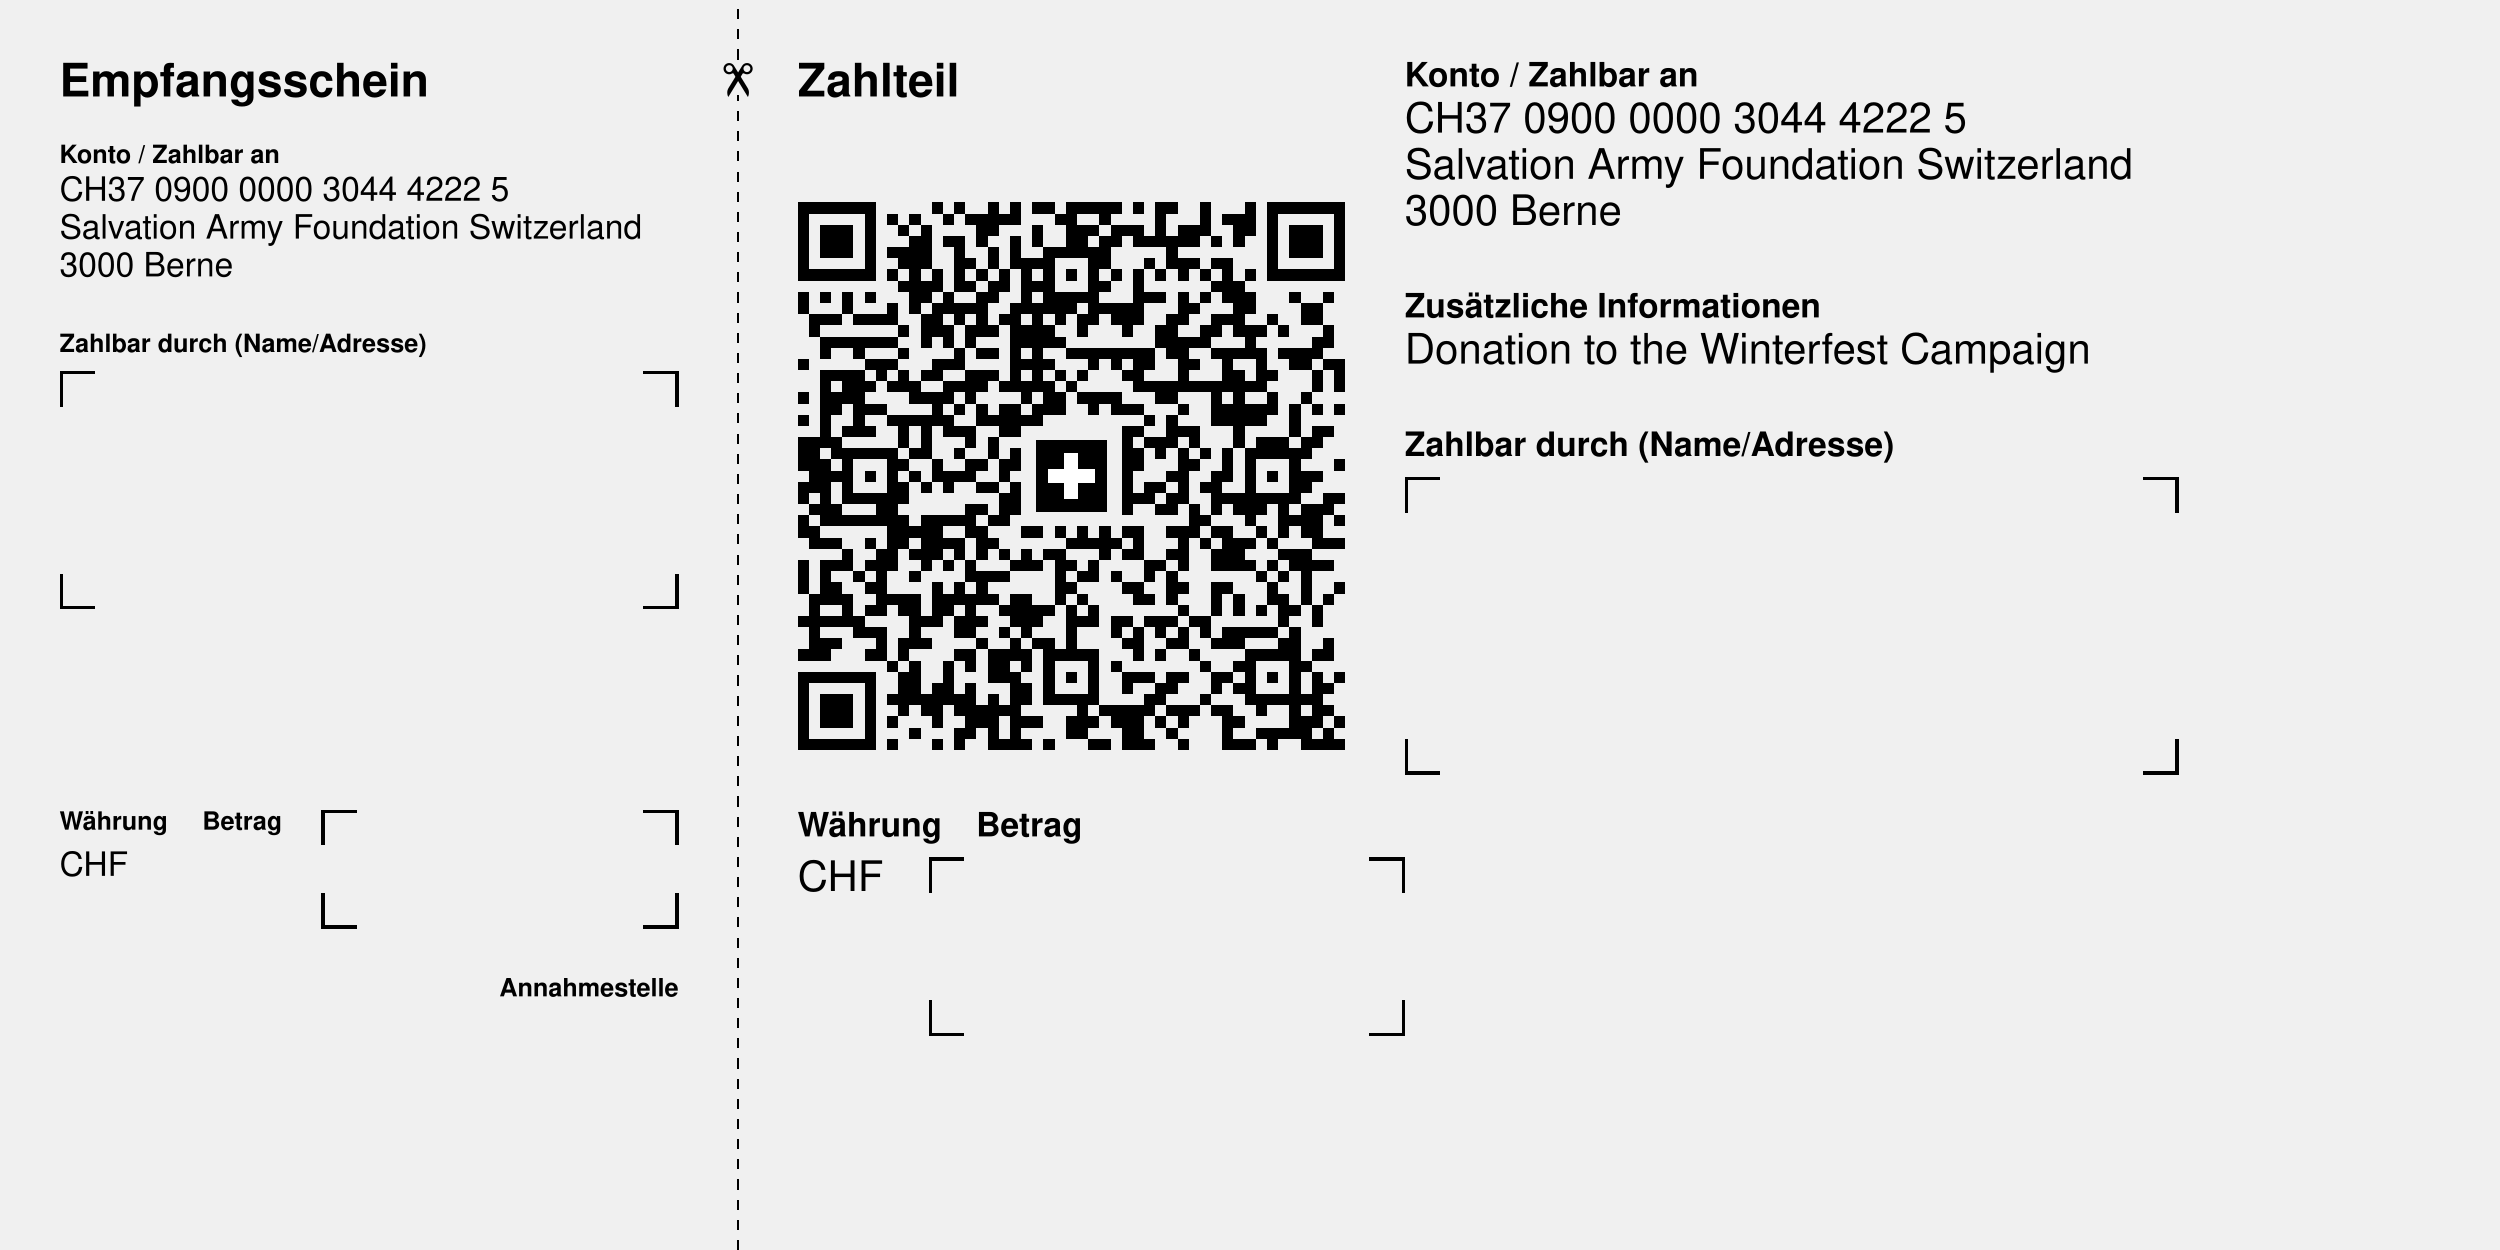
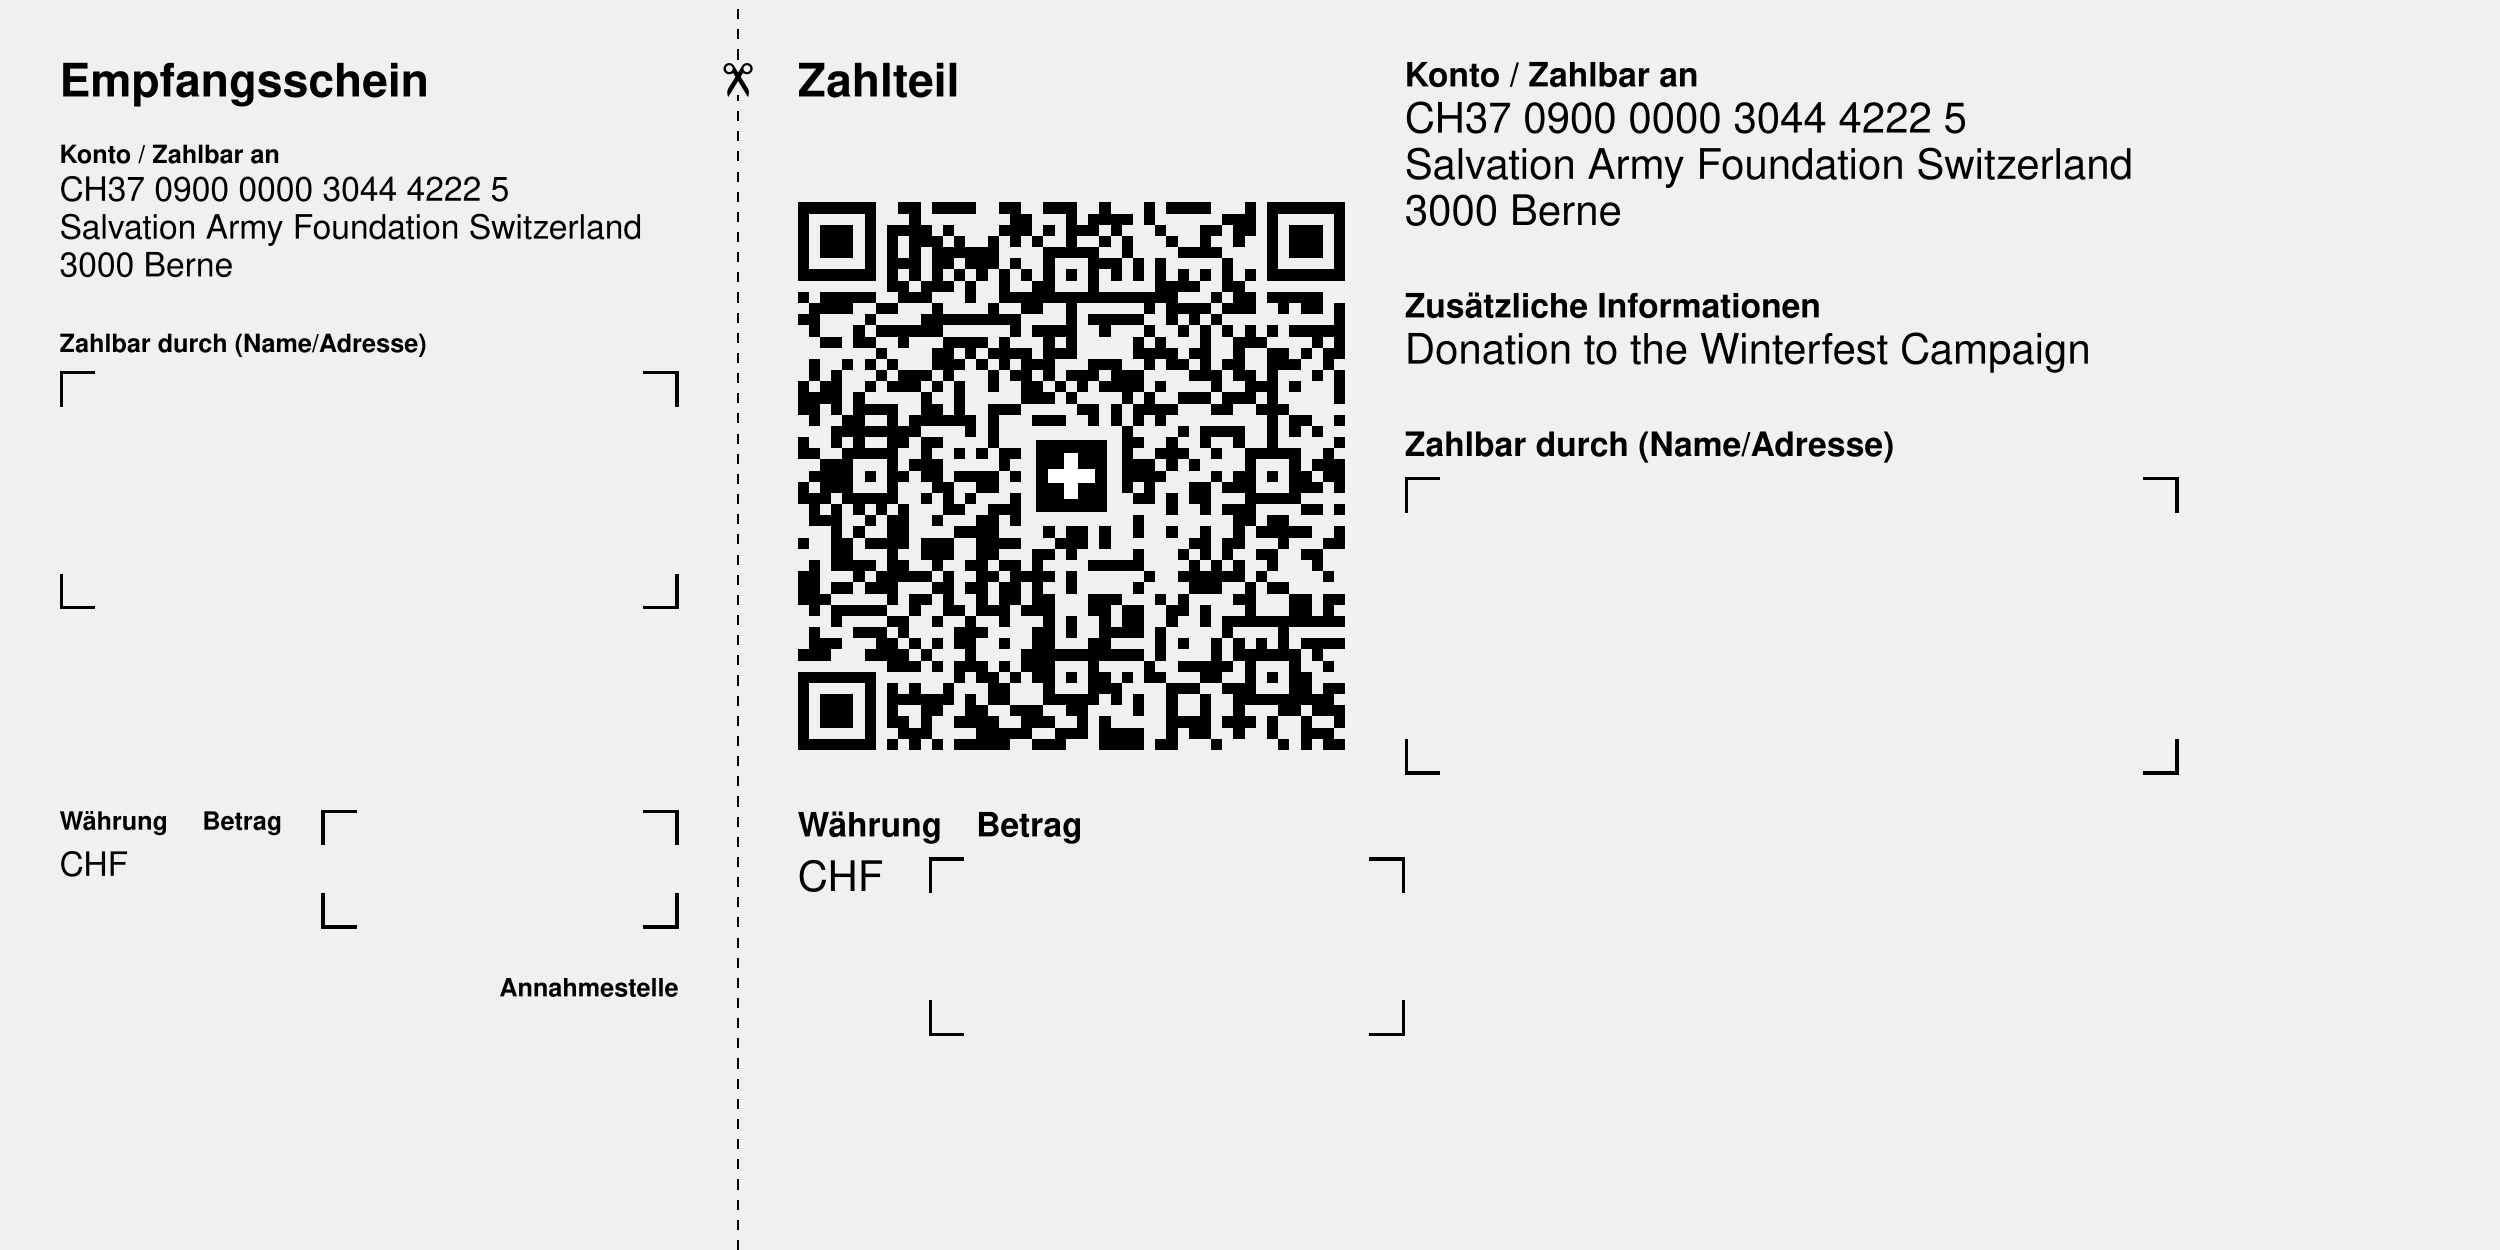
<svg xmlns="http://www.w3.org/2000/svg" width="210mm" height="105mm" version="1.1" viewBox="0 0 595.276 297.638">
  <g font-family="Helvetica,Arial,&quot;Liberation Sans&quot;" transform="translate(0 297.638)">
    <g transform="translate(189.921 0)">
      <text x="0" y="-274.665" font-size="11" font-weight="bold">Zahlteil</text>
    </g>
    <g transform="translate(189.921 -119.055) scale(2.661)">
-       <path fill="#000000" shape-rendering="crispEdges" d="M0,-49h7v1h-7zm12,0h1v1h-1zm2,0h1v1h-1zm3,0h1v3h-1zm2,0h1v2h-1zm2,0h2v1h-2z m3,0h5v1h-5zm6,0h1v1h-1zm2,0h1v4h-1zm1,0h1v1h-1zm3,0h1v3h-1zm4,0h1v3h-1z m2,0h7v1h-7zm-42,1h1v6h-1zm6,0h1v6h-1zm2,0h1v1h-1zm2,0h1v1h-1zm3,0h1v1h-1z m2,0h2v1h-2zm3,0h1v1h-1zm5,0h2v1h-2zm4,0h1v1h-1zm11,0h2v1h-2zm4,0h1v6h-1z m6,0h1v6h-1zm-46,1h3v3h-3zm7,0h1v1h-1zm2,0h1v4h-1zm5,0h1v2h-1zm5,0h1v2h-1z m3,0h2v3h-2zm2,0h1v1h-1zm2,0h3v1h-3zm6,0h2v2h-2zm5,0h1v2h-1zm5,0h3v3h-3z m-34,1h1v7h-1zm3,0h2v1h-2zm6,0h1v3h-1zm8,0h1v3h-1zm1,0h1v1h-1zm2,0h2v1h-2z m3,0h1v3h-1zm4,0h1v1h-1zm-29,1h2v1h-2zm6,0h1v4h-1zm3,0h1v2h-1zm5,0h1v6h-1z m1,0h1v1h-1zm3,0h1v7h-1zm-17,1h1v1h-1zm6,0h1v1h-1zm5,0h1v5h-1zm1,0h1v1h-1z m10,0h1v1h-1zm3,0h2v1h-2zm3,0h2v1h-2zm-36,1h5v1h-5zm7,0h1v1h-1zm4,0h1v2h-1z m4,0h1v1h-1zm2,0h1v2h-1zm6,0h1v1h-1zm4,0h1v1h-1zm2,0h1v5h-1zm2,0h1v1h-1z m2,0h1v1h-1zm2,0h1v1h-1zm2,0h1v3h-1zm2,0h1v1h-1zm3,0h5v1h-5zm-34,1h1v1h-1z m2,0h1v2h-1zm4,0h1v1h-1zm2,0h1v2h-1zm4,0h1v1h-1zm6,0h1v1h-1zm10,0h1v1h-1z m2,0h1v5h-1zm-39,1h1v2h-1zm2,0h1v1h-1zm2,0h1v2h-1zm2,0h1v1h-1zm7,0h1v2h-1z m3,0h1v4h-1zm7,0h2v2h-2zm2,0h1v1h-1zm6,0h2v1h-2zm3,0h1v3h-1zm2,0h1v1h-1z m4,0h1v2h-1zm4,0h1v1h-1zm3,0h1v1h-1zm-39,1h1v2h-1zm4,0h1v3h-1zm2,0h2v1h-2z m5,0h1v8h-1zm2,0h1v8h-1zm6,0h3v1h-3zm8,0h1v1h-1zm10,0h2v2h-2zm-44,1h3v1h-3z m4,0h3v1h-3zm6,0h1v3h-1zm3,0h1v1h-1zm4,0h1v1h-1zm5,0h1v1h-1zm2,0h1v2h-1z m3,0h2v1h-2zm5,0h1v4h-1zm4,0h2v1h-2zm5,0h1v1h-1zm-41,1h1v1h-1zm8,0h1v1h-1z m4,0h1v2h-1zm2,0h1v2h-1zm2,0h1v1h-1zm3,0h1v2h-1zm2,0h1v2h-1zm7,0h1v1h-1z m3,0h1v2h-1zm4,0h2v1h-2zm4,0h1v3h-1zm1,0h1v1h-1zm2,0h1v1h-1zm4,0h1v2h-1z m-45,1h7v1h-7zm21,0h1v1h-1zm11,0h1v5h-1zm1,0h2v1h-2zm11,0h1v2h-1zm-44,1h1v1h-1z m3,0h1v1h-1zm4,0h1v1h-1zm5,0h1v2h-1zm2,0h2v1h-2zm8,0h8v1h-8zm13,0h3v1h-3z m4,0h1v4h-1zm2,0h3v1h-3zm-43,1h1v1h-1zm6,0h3v1h-3zm6,0h2v1h-2zm8,0h1v1h-1z m2,0h1v1h-1zm4,0h1v1h-1zm2,0h1v1h-1zm2,0h1v3h-1zm1,0h1v1h-1zm4,0h1v1h-1z m3,0h1v3h-1zm6,0h2v1h-2zm3,0h2v1h-2zm-45,1h1v7h-1zm1,0h3v1h-3zm4,0h1v1h-1z m2,0h1v2h-1zm2,0h2v1h-2zm4,0h2v2h-2zm2,0h1v1h-1zm6,0h1v1h-1zm2,0h1v1h-1z m4,0h1v1h-1zm10,0h1v7h-1zm3,0h1v1h-1zm4,0h1v2h-1zm2,0h1v2h-1zm-44,1h2v2h-2z m2,0h1v1h-1zm2,0h1v1h-1zm2,0h1v2h-1zm3,0h2v1h-2zm5,0h1v1h-1zm2,0h1v2h-1z m2,0h1v3h-1zm2,0h1v1h-1zm7,0h3v1h-3zm4,0h3v1h-3zm5,0h1v1h-1zm-40,1h1v1h-1z m3,0h1v2h-1zm8,0h3v1h-3zm4,0h1v1h-1zm8,0h1v2h-1zm2,0h4v1h-4zm7,0h2v1h-2z m5,0h1v3h-1zm5,0h1v2h-1zm3,0h1v1h-1zm-40,1h3v1h-3zm7,0h1v2h-1zm2,0h1v1h-1z m2,0h1v2h-1zm2,0h2v3h-2zm3,0h1v2h-1zm5,0h1v1h-1zm2,0h3v1h-3zm6,0h1v1h-1z m4,0h1v2h-1zm2,0h2v2h-2zm4,0h1v3h-1zm2,0h1v1h-1zm2,0h1v1h-1zm-48,1h1v1h-1z m5,0h1v2h-1zm3,0h4v1h-4zm5,0h1v2h-1zm4,0h1v1h-1zm3,0h1v1h-1zm11,0h1v1h-1z m2,0h1v3h-1zm-29,1h1v1h-1zm2,0h1v1h-1zm3,0h1v2h-1zm2,0h1v3h-1zm3,0h2v1h-2z m15,0h1v8h-1zm1,0h1v1h-1zm4,0h2v1h-2zm12,0h2v1h-2zm-46,1h2v3h-2zm3,0h1v2h-1z m12,0h1v1h-1zm2,0h1v2h-1zm14,0h2v1h-2zm4,0h1v1h-1zm6,0h3v2h-3zm4,0h2v1h-2z m-41,1h5v1h-5zm6,0h1v1h-1zm4,0h1v1h-1zm5,0h1v2h-1zm11,0h1v2h-1zm2,0h1v1h-1z m2,0h1v5h-1zm2,0h1v1h-1zm2,0h1v3h-1zm2,0h1v7h-1zm4,0h1v5h-1zm1,0h1v1h-1z m-43,1h1v6h-1zm2,0h1v4h-1zm4,0h1v10h-1zm1,0h1v1h-1zm3,0h1v2h-1zm3,0h2v1h-2z m3,0h1v2h-1zm17,0h1v1h-1zm13,0h1v1h-1zm-47,1h1v2h-1zm2,0h1v1h-1zm3,0h1v1h-1z m4,0h1v1h-1zm3,0h3v1h-3zm20,0h1v1h-1zm4,0h1v4h-1zm5,0h1v1h-1zm3,0h2v1h-2z m-45,1h1v2h-1zm9,0h1v2h-1zm2,0h1v1h-1zm2,0h1v1h-1zm3,0h2v1h-2zm3,0h1v3h-1z m12,0h2v1h-2zm5,0h1v1h-1zm9,0h1v1h-1zm-40,1h3v1h-3zm13,0h1v3h-1zm12,0h2v1h-2z m3,0h1v2h-1zm5,0h2v1h-2zm3,0h3v1h-3zm6,0h2v1h-2zm-46,1h1v1h-1zm2,0h1v2h-1z m4,0h1v2h-1zm8,0h1v3h-1zm1,0h1v1h-1zm16,0h1v1h-1zm3,0h1v3h-1zm4,0h1v1h-1z m2,0h1v1h-1zm2,0h1v3h-1zm2,0h2v3h-2zm2,0h1v1h-1zm-47,1h1v2h-1zm4,0h3v1h-3z m5,0h1v3h-1zm2,0h2v4h-2zm2,0h2v1h-2zm4,0h1v1h-1zm19,0h1v1h-1zm8,0h1v1h-1z m4,0h1v1h-1zm-47,1h1v2h-1zm9,0h1v1h-1zm6,0h1v3h-1zm4,0h2v1h-2zm3,0h1v1h-1z m2,0h1v2h-1zm2,0h1v3h-1zm2,0h2v1h-2zm4,0h2v1h-2zm4,0h2v1h-2zm4,0h1v1h-1z m-39,1h2v1h-2zm4,0h1v1h-1zm7,0h2v1h-2zm4,0h1v1h-1zm7,0h1v1h-1zm2,0h1v1h-1z m2,0h1v1h-1zm2,0h1v2h-1zm4,0h1v3h-1zm2,0h1v1h-1zm2,0h2v3h-2zm2,0h1v1h-1z m2,0h1v1h-1zm4,0h3v1h-3zm-42,1h1v2h-1zm3,0h1v6h-1zm3,0h1v1h-1zm4,0h1v1h-1z m4,0h1v1h-1zm2,0h1v2h-1zm2,0h2v1h-2zm7,0h1v1h-1zm4,0h1v1h-1zm4,0h1v2h-1z m6,0h3v1h-3zm-43,1h1v3h-1zm2,0h1v4h-1zm1,0h1v1h-1zm3,0h1v1h-1zm5,0h1v1h-1z m2,0h1v1h-1zm2,0h1v2h-1zm4,0h1v1h-1zm2,0h1v1h-1zm2,0h1v4h-1zm1,0h1v1h-1z m2,0h1v2h-1zm5,0h2v1h-2zm9,0h1v1h-1zm2,0h1v1h-1zm2,0h4v1h-4zm-39,1h1v1h-1z m5,0h1v1h-1zm6,0h3v1h-3zm9,0h1v1h-1zm3,0h1v1h-1zm3,0h1v1h-1zm2,0h1v3h-1z m8,0h1v1h-1zm2,0h1v1h-1zm2,0h1v3h-1zm-42,1h1v2h-1zm3,0h1v1h-1zm6,0h1v4h-1z m2,0h1v2h-1zm2,0h1v2h-1zm8,0h1v1h-1zm5,0h2v1h-2zm5,0h1v1h-1zm3,0h1v3h-1z m1,0h1v1h-1zm4,0h1v2h-1zm6,0h1v1h-1zm-47,1h1v6h-1zm3,0h1v3h-1zm4,0h3v1h-3z m5,0h1v2h-1zm2,0h1v4h-1zm2,0h1v1h-1zm2,0h2v3h-2zm6,0h1v1h-1zm5,0h2v1h-2z m9,0h1v2h-1zm4,0h1v3h-1zm4,0h1v1h-1zm-41,1h1v1h-1zm3,0h2v1h-2zm9,0h1v1h-1z m3,0h2v1h-2zm3,0h1v5h-1zm2,0h1v2h-1zm8,0h1v1h-1zm7,0h1v1h-1zm3,0h1v1h-1z m2,0h1v2h-1zm-46,1h1v1h-1zm2,0h2v1h-2zm3,0h1v2h-1zm5,0h1v3h-1zm1,0h1v1h-1z m3,0h1v2h-1zm2,0h1v1h-1zm5,0h1v1h-1zm4,0h1v1h-1zm3,0h2v1h-2zm3,0h3v1h-3z m4,0h2v1h-2zm-29,1h2v1h-2zm12,0h1v1h-1zm2,0h1v1h-1zm8,0h1v1h-1zm2,0h1v3h-1z m2,0h1v1h-1zm2,0h1v2h-1zm2,0h1v1h-1zm2,0h5v1h-5zm6,0h1v10h-1zm-42,1h2v1h-2z m5,0h1v2h-1zm2,0h1v2h-1zm2,0h1v1h-1zm5,0h1v1h-1zm3,0h1v2h-1zm2,0h2v1h-2z m8,0h1v1h-1zm4,0h1v1h-1zm4,0h3v1h-3zm6,0h1v2h-1zm4,0h1v2h-1zm-47,1h1v1h-1z m2,0h1v1h-1zm4,0h1v1h-1zm8,0h2v1h-2zm3,0h2v3h-2zm3,0h1v2h-1zm2,0h1v5h-1z m1,0h1v1h-1zm2,0h2v1h-2zm7,0h1v1h-1zm3,0h1v1h-1zm5,0h1v5h-1zm1,0h2v1h-2z m5,0h1v1h-1zm-38,1h1v1h-1zm2,0h1v4h-1zm3,0h1v4h-1zm2,0h1v1h-1zm11,0h1v4h-1z m2,0h1v1h-1zm8,0h1v1h-1zm3,0h1v1h-1zm6,0h1v1h-1zm-45,1h7v1h-7zm9,0h1v4h-1z m10,0h1v7h-1zm5,0h1v1h-1zm5,0h3v1h-3zm4,0h2v1h-2zm4,0h2v1h-2zm5,0h1v1h-1z m4,0h1v5h-1zm2,0h1v1h-1zm-48,1h1v6h-1zm6,0h1v6h-1zm6,0h1v4h-1zm3,0h1v5h-1z m5,0h1v2h-1zm9,0h1v1h-1zm3,0h2v1h-2zm5,0h1v1h-1zm2,0h1v1h-1zm8,0h1v1h-1z m-45,1h3v3h-3zm6,0h1v1h-1zm3,0h1v2h-1zm3,0h1v2h-1zm3,0h1v5h-1zm6,0h3v1h-3z m8,0h2v1h-2zm5,0h1v1h-1zm5,0h3v1h-3zm4,0h1v1h-1zm-29,1h1v2h-1zm2,0h1v1h-1z m7,0h1v3h-1zm2,0h5v1h-5zm6,0h3v1h-3zm4,0h2v1h-2zm4,0h1v1h-1zm6,0h1v1h-1z m-39,1h1v1h-1zm12,0h2v1h-2zm4,0h1v2h-1zm2,0h1v1h-1zm2,0h3v1h-3zm4,0h1v1h-1z m2,0h1v1h-1zm4,0h1v3h-1zm1,0h1v1h-1zm6,0h1v3h-1zm3,0h1v1h-1zm-38,1h1v1h-1z m4,0h1v2h-1zm15,0h2v2h-2zm4,0h1v1h-1zm8,0h3v1h-3zm6,0h1v2h-1zm-46,1h5v1h-5z m7,0h1v1h-1zm4,0h1v1h-1zm6,0h1v1h-1zm2,0h1v1h-1zm2,0h1v1h-1zm4,0h2v1h-2z m5,0h1v1h-1zm3,0h1v1h-1zm5,0h2v1h-2zm3,0h1v1h-1zm4,0h1v1h-1zm2,0h1v1h-1z" />
+       <path fill="#000000" shape-rendering="crispEdges" d="M0,-49h7v1h-7zm9,0h2v1h-2zm3,0h4v1h-4zm6,0h2v1h-2zm4,0h3v1h-3zm5,0h1v2h-1z m4,0h1v2h-1zm2,0h4v1h-4zm7,0h1v3h-1zm2,0h7v1h-7zm-42,1h1v6h-1zm6,0h1v6h-1z m4,0h1v6h-1zm9,0h2v2h-2zm5,0h1v4h-1zm2,0h1v2h-1zm2,0h2v1h-2zm10,0h2v1h-2z m4,0h1v6h-1zm6,0h1v6h-1zm-46,1h3v3h-3zm6,0h1v6h-1zm1,0h1v1h-1zm2,0h1v2h-1z m2,0h1v1h-1zm5,0h1v1h-1zm4,0h1v1h-1zm3,0h1v1h-1zm3,0h1v1h-1zm4,0h1v1h-1z m4,0h1v3h-1zm1,0h1v1h-1zm2,0h1v2h-1zm5,0h3v3h-3zm-32,1h1v5h-1zm2,0h1v2h-1z m3,0h1v3h-1zm2,0h1v1h-1zm2,0h1v1h-1zm6,0h1v1h-1zm2,0h1v2h-1zm4,0h1v1h-1z m-20,1h1v2h-1zm2,0h2v2h-2zm7,0h1v5h-1zm1,0h1v1h-1zm2,0h2v1h-2zm9,0h2v1h-2z m3,0h1v1h-1zm-28,1h1v1h-1zm10,0h1v1h-1zm7,0h1v4h-1zm1,0h2v1h-2zm3,0h1v2h-1z m2,0h1v4h-1zm6,0h1v3h-1zm-37,1h5v1h-5zm13,0h1v1h-1zm2,0h1v1h-1zm2,0h1v3h-1z m2,0h1v1h-1zm4,0h1v1h-1zm4,0h1v1h-1zm6,0h1v2h-1zm2,0h1v1h-1zm4,0h1v1h-1z m3,0h5v1h-5zm-34,1h1v2h-1zm2,0h1v2h-1zm2,0h1v1h-1zm2,0h1v2h-1zm6,0h1v3h-1z m12,0h1v4h-1zm2,0h1v1h-1zm4,0h1v3h-1zm-39,1h1v1h-1zm2,0h3v2h-3zm3,0h2v1h-2z m5,0h1v1h-1zm9,0h2v1h-2zm4,0h3v1h-3zm4,0h5v1h-5zm10,0h1v1h-1zm3,0h1v2h-1z m2,0h5v1h-5zm-41,1h1v3h-1zm6,0h2v1h-2zm5,0h1v3h-1zm5,0h1v2h-1zm3,0h1v1h-1z m4,0h1v5h-1zm7,0h1v1h-1zm3,0h3v1h-3zm4,0h1v1h-1zm5,0h1v1h-1zm2,0h2v1h-2z m3,0h1v5h-1zm-48,1h1v1h-1zm6,0h1v1h-1zm5,0h1v2h-1zm2,0h4v1h-4zm5,0h2v1h-2z m8,0h5v1h-5zm9,0h1v1h-1zm2,0h1v1h-1zm-32,1h1v2h-1zm2,0h4v1h-4zm12,0h1v1h-1z m2,0h3v1h-3zm6,0h1v1h-1zm4,0h1v1h-1zm3,0h1v1h-1zm2,0h1v5h-1zm2,0h1v1h-1z m2,0h1v2h-1zm2,0h1v1h-1zm2,0h4v1h-4zm-42,1h2v1h-2zm4,0h1v1h-1zm3,0h1v1h-1z m4,0h4v1h-4zm5,0h1v3h-1zm4,0h1v4h-1zm8,0h1v2h-1zm2,0h1v2h-1zm7,0h1v4h-1z m2,0h1v1h-1zm5,0h1v1h-1zm-39,1h1v1h-1zm5,0h2v2h-2zm3,0h1v1h-1zm2,0h1v1h-1z m2,0h2v1h-2zm4,0h1v1h-1zm8,0h1v2h-1zm2,0h1v2h-1zm2,0h1v1h-1zm7,0h1v10h-1z m1,0h1v2h-1zm2,0h1v1h-1zm2,0h1v2h-1zm-46,1h1v2h-1zm3,0h1v1h-1zm2,0h1v1h-1z m2,0h1v1h-1zm6,0h1v1h-1zm2,0h1v1h-1zm4,0h1v4h-1zm1,0h1v1h-1zm5,0h3v1h-3z m8,0h1v1h-1zm4,0h1v1h-1zm6,0h1v1h-1zm-41,1h1v4h-1zm4,0h1v1h-1zm2,0h2v2h-2z m2,0h1v1h-1zm2,0h1v1h-1zm4,0h1v2h-1zm2,0h1v1h-1zm5,0h3v1h-3zm4,0h3v2h-3z m7,0h1v1h-1zm2,0h1v2h-1zm3,0h1v3h-1zm6,0h1v1h-1zm2,0h1v3h-1zm-48,1h1v3h-1z m2,0h1v2h-1zm4,0h1v1h-1zm2,0h1v1h-1zm4,0h1v1h-1zm2,0h1v4h-1zm7,0h1v2h-1z m2,0h1v1h-1zm2,0h1v1h-1zm2,0h1v1h-1zm5,0h1v1h-1zm9,0h1v1h-1zm3,0h1v1h-1z m-43,1h1v3h-1zm4,0h1v6h-1zm6,0h1v3h-1zm11,0h1v1h-1zm2,0h1v1h-1zm5,0h1v1h-1z m2,0h1v2h-1zm3,0h3v1h-3zm4,0h2v1h-2zm-32,1h3v1h-3zm6,0h1v2h-1zm5,0h1v4h-1z m1,0h2v1h-2zm7,0h2v1h-2zm3,0h1v2h-1zm2,0h1v2h-1zm2,0h2v1h-2zm5,0h2v1h-2z m4,0h1v1h-1zm2,0h1v1h-1zm-39,1h1v2h-1zm4,0h1v8h-1zm2,0h1v2h-1zm3,0h1v1h-1z m2,0h1v2h-1zm6,0h3v1h-3zm5,0h1v1h-1zm6,0h1v1h-1zm12,0h2v1h-2zm4,0h1v1h-1z m-45,1h1v2h-1zm3,0h2v1h-2zm3,0h1v2h-1zm20,0h1v6h-1zm5,0h1v1h-1zm2,0h4v1h-4z m8,0h1v1h-1zm2,0h1v1h-1zm-46,1h1v2h-1zm11,0h1v4h-1zm1,0h1v1h-1zm18,0h1v1h-1z m3,0h1v3h-1zm3,0h1v1h-1zm3,0h1v1h-1zm9,0h1v1h-1zm-47,1h1v1h-1zm3,0h1v5h-1z m2,0h2v1h-2zm8,0h1v1h-1zm2,0h1v1h-1zm2,0h2v1h-2zm14,0h1v1h-1zm2,0h1v1h-1z m3,0h1v1h-1zm3,0h1v7h-1zm1,0h1v1h-1zm2,0h2v1h-2zm4,0h1v3h-1zm-45,1h2v3h-2z m8,0h1v1h-1zm2,0h1v3h-1zm6,0h1v1h-1zm12,0h2v2h-2zm5,0h1v1h-1zm9,0h1v4h-1z m2,0h1v1h-1zm2,0h1v3h-1zm-47,1h1v1h-1zm5,0h1v1h-1zm3,0h1v1h-1zm5,0h4v1h-4z m5,0h1v1h-1zm13,0h1v1h-1zm5,0h1v1h-1zm2,0h1v2h-1zm3,0h1v1h-1zm3,0h1v2h-1z m-45,1h1v2h-1zm13,0h1v3h-1zm3,0h2v1h-2zm15,0h1v2h-1zm4,0h2v2h-2zm3,0h1v1h-1z m8,0h1v1h-1zm-45,1h1v3h-1zm1,0h1v1h-1zm3,0h3v1h-3zm6,0h1v1h-1zm4,0h1v1h-1z m4,0h1v3h-1zm11,0h1v1h-1zm3,0h1v2h-1zm8,0h3v1h-3zm-38,1h1v6h-1zm2,0h1v1h-1z m2,0h1v1h-1zm2,0h1v4h-1zm5,0h1v1h-1zm3,0h1v5h-1zm1,0h1v1h-1zm18,0h1v1h-1z m2,0h2v1h-2zm7,0h2v1h-2zm3,0h1v1h-1zm-46,1h1v1h-1zm4,0h1v1h-1zm2,0h1v8h-1z m4,0h1v1h-1zm4,0h1v9h-1zm14,0h1v2h-1zm9,0h1v3h-1zm3,0h2v2h-2zm-37,1h1v1h-1z m9,0h2v1h-2zm8,0h1v1h-1zm2,0h2v2h-2zm3,0h1v2h-1zm6,0h1v1h-1zm3,0h1v3h-1z m5,0h1v1h-1zm3,0h2v1h-2zm4,0h1v2h-1zm-48,1h1v1h-1zm4,0h1v3h-1zm2,0h2v1h-2z m5,0h3v2h-3zm7,0h2v1h-2zm5,0h1v1h-1zm12,0h1v1h-1zm3,0h1v2h-1zm5,0h1v1h-1z m4,0h1v1h-1zm-26,1h1v6h-1zm1,0h1v1h-1zm2,0h1v1h-1zm6,0h1v2h-1zm4,0h1v1h-1z m7,0h2v1h-2zm4,0h2v1h-2zm-44,1h1v5h-1zm4,0h2v1h-2zm4,0h1v2h-1zm3,0h1v1h-1z m3,0h1v1h-1zm3,0h2v1h-2zm8,0h4v1h-4zm9,0h1v3h-1zm2,0h1v3h-1zm2,0h1v2h-1z m3,0h1v1h-1zm4,0h1v1h-1zm-46,1h1v3h-1zm5,0h1v1h-1zm2,0h1v2h-1zm3,0h2v1h-2z m3,0h1v4h-1zm4,0h1v1h-1zm2,0h1v3h-1zm1,0h1v1h-1zm2,0h1v1h-1zm2,0h1v2h-1z m7,0h1v1h-1zm3,0h1v1h-1zm2,0h1v2h-1zm2,0h1v1h-1zm3,0h1v1h-1zm6,0h1v1h-1z m-44,1h2v1h-2zm3,0h1v1h-1zm6,0h1v1h-1zm3,0h1v1h-1zm3,0h1v4h-1zm12,0h1v1h-1z m10,0h1v4h-1zm2,0h2v1h-2zm-40,1h1v1h-1zm8,0h2v1h-2zm12,0h1v10h-1zm4,0h2v2h-2z m2,0h1v1h-1zm4,0h1v1h-1zm2,0h1v2h-1zm5,0h1v1h-1zm5,0h2v3h-2zm3,0h1v3h-1z m1,0h1v1h-1zm-45,1h5v1h-5zm7,0h1v1h-1zm4,0h1v1h-1zm3,0h1v1h-1zm3,0h1v1h-1z m9,0h2v3h-2zm4,0h1v2h-1zm3,0h1v2h-1zm-33,1h1v1h-1zm5,0h2v1h-2zm4,0h1v1h-1z m3,0h1v5h-1zm9,0h1v2h-1zm3,0h1v4h-1zm11,0h2v1h-2zm3,0h3v1h-3zm5,0h1v1h-1z m2,0h1v1h-1zm-47,1h1v3h-1zm4,0h3v1h-3zm4,0h1v1h-1zm5,0h1v2h-1zm2,0h1v1h-1z m5,0h1v5h-1zm7,0h1v1h-1zm4,0h1v3h-1zm6,0h1v1h-1zm5,0h1v3h-1zm-41,1h2v1h-2z m5,0h2v2h-2zm3,0h1v1h-1zm2,0h1v1h-1zm6,0h1v1h-1zm8,0h1v6h-1zm8,0h1v1h-1z m3,0h1v4h-1zm2,0h1v2h-1zm2,0h1v2h-1zm4,0h4v1h-4zm-45,1h1v1h-1zm2,0h1v1h-1z m4,0h1v1h-1zm3,0h1v2h-1zm2,0h1v1h-1zm9,0h1v2h-1zm3,0h3v1h-3zm5,0h3v1h-3z m12,0h1v5h-1zm2,0h1v1h-1zm2,0h1v6h-1zm2,0h1v1h-1zm-38,1h1v1h-1zm2,0h1v1h-1z m2,0h1v1h-1zm2,0h1v2h-1zm2,0h1v2h-1zm2,0h1v1h-1zm13,0h1v2h-1zm3,0h3v1h-3z m4,0h1v1h-1zm9,0h1v1h-1zm-47,1h7v1h-7zm17,0h1v3h-1zm2,0h1v1h-1zm5,0h1v1h-1z m3,0h1v2h-1zm2,0h1v1h-1zm3,0h1v1h-1zm4,0h1v1h-1zm6,0h1v1h-1zm3,0h1v3h-1z m-45,1h1v6h-1zm6,0h1v6h-1zm2,0h1v4h-1zm2,0h1v2h-1zm3,0h1v2h-1zm5,0h1v2h-1z m10,0h1v2h-1zm5,0h1v6h-1zm1,0h2v1h-2zm4,0h2v1h-2zm9,0h1v3h-1zm1,0h1v1h-1z m-46,1h3v3h-3zm7,0h1v1h-1zm2,0h2v2h-2zm4,0h1v3h-1zm8,0h3v1h-3zm7,0h1v2h-1z m6,0h1v4h-1zm3,0h1v4h-1zm2,0h3v1h-3zm5,0h1v2h-1zm-30,1h1v4h-1zm3,0h3v1h-3z m5,0h2v1h-2zm19,0h1v1h-1zm5,0h1v2h-1zm-39,1h1v2h-1zm2,0h1v2h-1zm3,0h1v1h-1z m3,0h1v3h-1zm3,0h3v1h-3zm5,0h1v2h-1zm2,0h1v3h-1zm7,0h2v1h-2zm4,0h1v1h-1z m2,0h1v1h-1zm2,0h1v2h-1zm3,0h1v3h-1zm-35,1h1v2h-1zm8,0h3v1h-3zm5,0h2v1h-2z m5,0h3v2h-3zm7,0h1v1h-1zm11,0h2v1h-2zm-45,1h5v1h-5zm7,0h1v1h-1zm4,0h1v1h-1z m2,0h2v1h-2zm4,0h1v1h-1zm3,0h3v1h-3zm11,0h1v1h-1zm5,0h1v1h-1zm6,0h1v1h-1z m4,0h2v1h-2z" />
    </g>
    <g transform="translate(189.921 -119.055)">
      <path fill="#000000" shape-rendering="crispEdges" d="M56.693,-73.701h17.008v17.008h-17.008z" />
      <path fill="#FFFFFF" shape-rendering="crispEdges" d="M63.543,-59.685l3.307,0l0,-3.858l3.858,0l0,-3.307l-3.858,0l0,-3.858l-3.307,0l0,3.858l-3.858,0l0,3.307l3.858,0" />
    </g>
    <g transform="translate(189.921 0)">
      <text x="0" y="-98.482" font-size="8" font-weight="bold">Währung</text>
      <text x="0" y="-85.482" font-size="10">CHF</text>
      <text x="42.52" y="-98.482" font-size="8" font-weight="bold">Betrag</text>
      <path stroke="#000000" stroke-width="0.75" shape-rendering="crispEdges" fill="none" d="M31.556,-59.466l0,8.129l8.129,0m96.378,0l8.129,0l0,-8.129m0,-25.512l0,-8.129l-8.129,0m-96.378,0l-8.129,0l0,8.129" />
    </g>
    <g transform="translate(334.488 0)">
      <text x="0" y="-277.065" font-size="8" font-weight="bold">Konto / Zahlbar an</text>
      <text x="0" y="-266.065" font-size="10">CH37 0900 0000 3044 4222 5</text>
      <text x="0" y="-255.065" font-size="10">Salvation Army Foundation Switzerland</text>
      <text x="0" y="-244.065" font-size="10">3000 Berne</text>
      <text x="0" y="-222.065" font-size="8" font-weight="bold">Zusätzliche Informationen</text>
      <text x="0" y="-211.065" font-size="10">Donation to the Winterfest Campaign</text>
      <text x="0" y="-189.065" font-size="8" font-weight="bold">Zahlbar durch (Name/Adresse)</text>
      <path stroke="#000000" stroke-width="0.75" shape-rendering="crispEdges" fill="none" d="M0.375,-121.702l0,8.129l8.129,0m167.244,0l8.129,0l0,-8.129m0,-53.858l0,-8.129l-8.129,0m-167.244,0l-8.129,0l0,8.129" />
    </g>
    <g transform="translate(14.173 0)">
      <text x="0" y="-274.665" font-size="11" font-weight="bold">Empfangsschein</text>
      <text x="0" y="-258.822" font-size="6" font-weight="bold">Konto / Zahlbar an</text>
      <text x="0" y="-249.822" font-size="8">CH37 0900 0000 3044 4222 5</text>
      <text x="0" y="-240.822" font-size="8">Salvation Army Foundation Switzerland</text>
      <text x="0" y="-231.822" font-size="8">3000 Berne</text>
      <text x="0" y="-213.822" font-size="6" font-weight="bold">Zahlbar durch (Name/Adresse)</text>
      <path stroke="#000000" stroke-width="0.75" shape-rendering="crispEdges" fill="none" d="M0.375,-161.033l0,8.129l8.129,0m130.394,0l8.129,0l0,-8.129m0,-39.685l0,-8.129l-8.129,0m-130.394,0l-8.129,0l0,8.129" />
      <text x="0" y="-100.082" font-size="6" font-weight="bold">Währung</text>
      <text x="0" y="-89.082" font-size="8">CHF</text>
      <text x="34.016" y="-100.082" font-size="6" font-weight="bold">Betrag</text>
      <path stroke="#000000" stroke-width="0.75" shape-rendering="crispEdges" fill="none" d="M62.737,-85.039l0,8.129l8.129,0m68.031,0l8.129,0l0,-8.129m0,-11.339l0,-8.129l-8.129,0m-68.031,0l-8.129,0l0,8.129" />
      <text x="104.724" y="-60.397" font-size="6" font-weight="bold">Annahmestelle</text>
    </g>
    <path stroke="#000000" stroke-width="0.6" stroke-dasharray="2.4" shape-rendering="crispEdges" fill="none" d="M175.748,0l0,-274.961m0,-8.504l0,-14.173" />
    <g transform="translate(172.687 -274.535) scale(0.006)">
      <path fill="#000000" d="M131.754,-359.388c-33.041,54.539,-52.384,110.154,-52.384,192.144c0,62.702,15.27,120.654,41.122,167.596l567.598,-926.232c10.25,-16.724,34.279,-23.091,63.969,-5.805c33.06,19.242,71.495,30.268,112.507,30.268 c123.676,0,223.937,-100.261,223.937,-223.937c0,-123.676,-100.261,-223.937,-223.937,-223.937c-76.348,0,-143.773,38.208,-184.195,96.548l-548.617,893.353zm728.561,-904.861c75.929,0,137.48,61.551,137.48,137.48 c0,75.929,-61.551,137.48,-137.48,137.48c-75.929,0,-137.48,-61.551,-137.48,-137.48c0,-75.929,61.551,-137.48,137.48,-137.48z" />
    </g>
    <g transform="translate(178.809 -274.535) scale(-0.006 0.006)">
      <path fill="#000000" d="M131.754,-359.388c-33.041,54.539,-52.384,110.154,-52.384,192.144c0,62.702,15.27,120.654,41.122,167.596l567.598,-926.232c10.25,-16.724,34.279,-23.091,63.969,-5.805c33.06,19.242,71.495,30.268,112.507,30.268 c123.676,0,223.937,-100.261,223.937,-223.937c0,-123.676,-100.261,-223.937,-223.937,-223.937c-76.348,0,-143.773,38.208,-184.195,96.548l-548.617,893.353zm728.561,-904.861c75.929,0,137.48,61.551,137.48,137.48 c0,75.929,-61.551,137.48,-137.48,137.48c-75.929,0,-137.48,-61.551,-137.48,-137.48c0,-75.929,61.551,-137.48,137.48,-137.48z" />
    </g>
  </g>
</svg>
